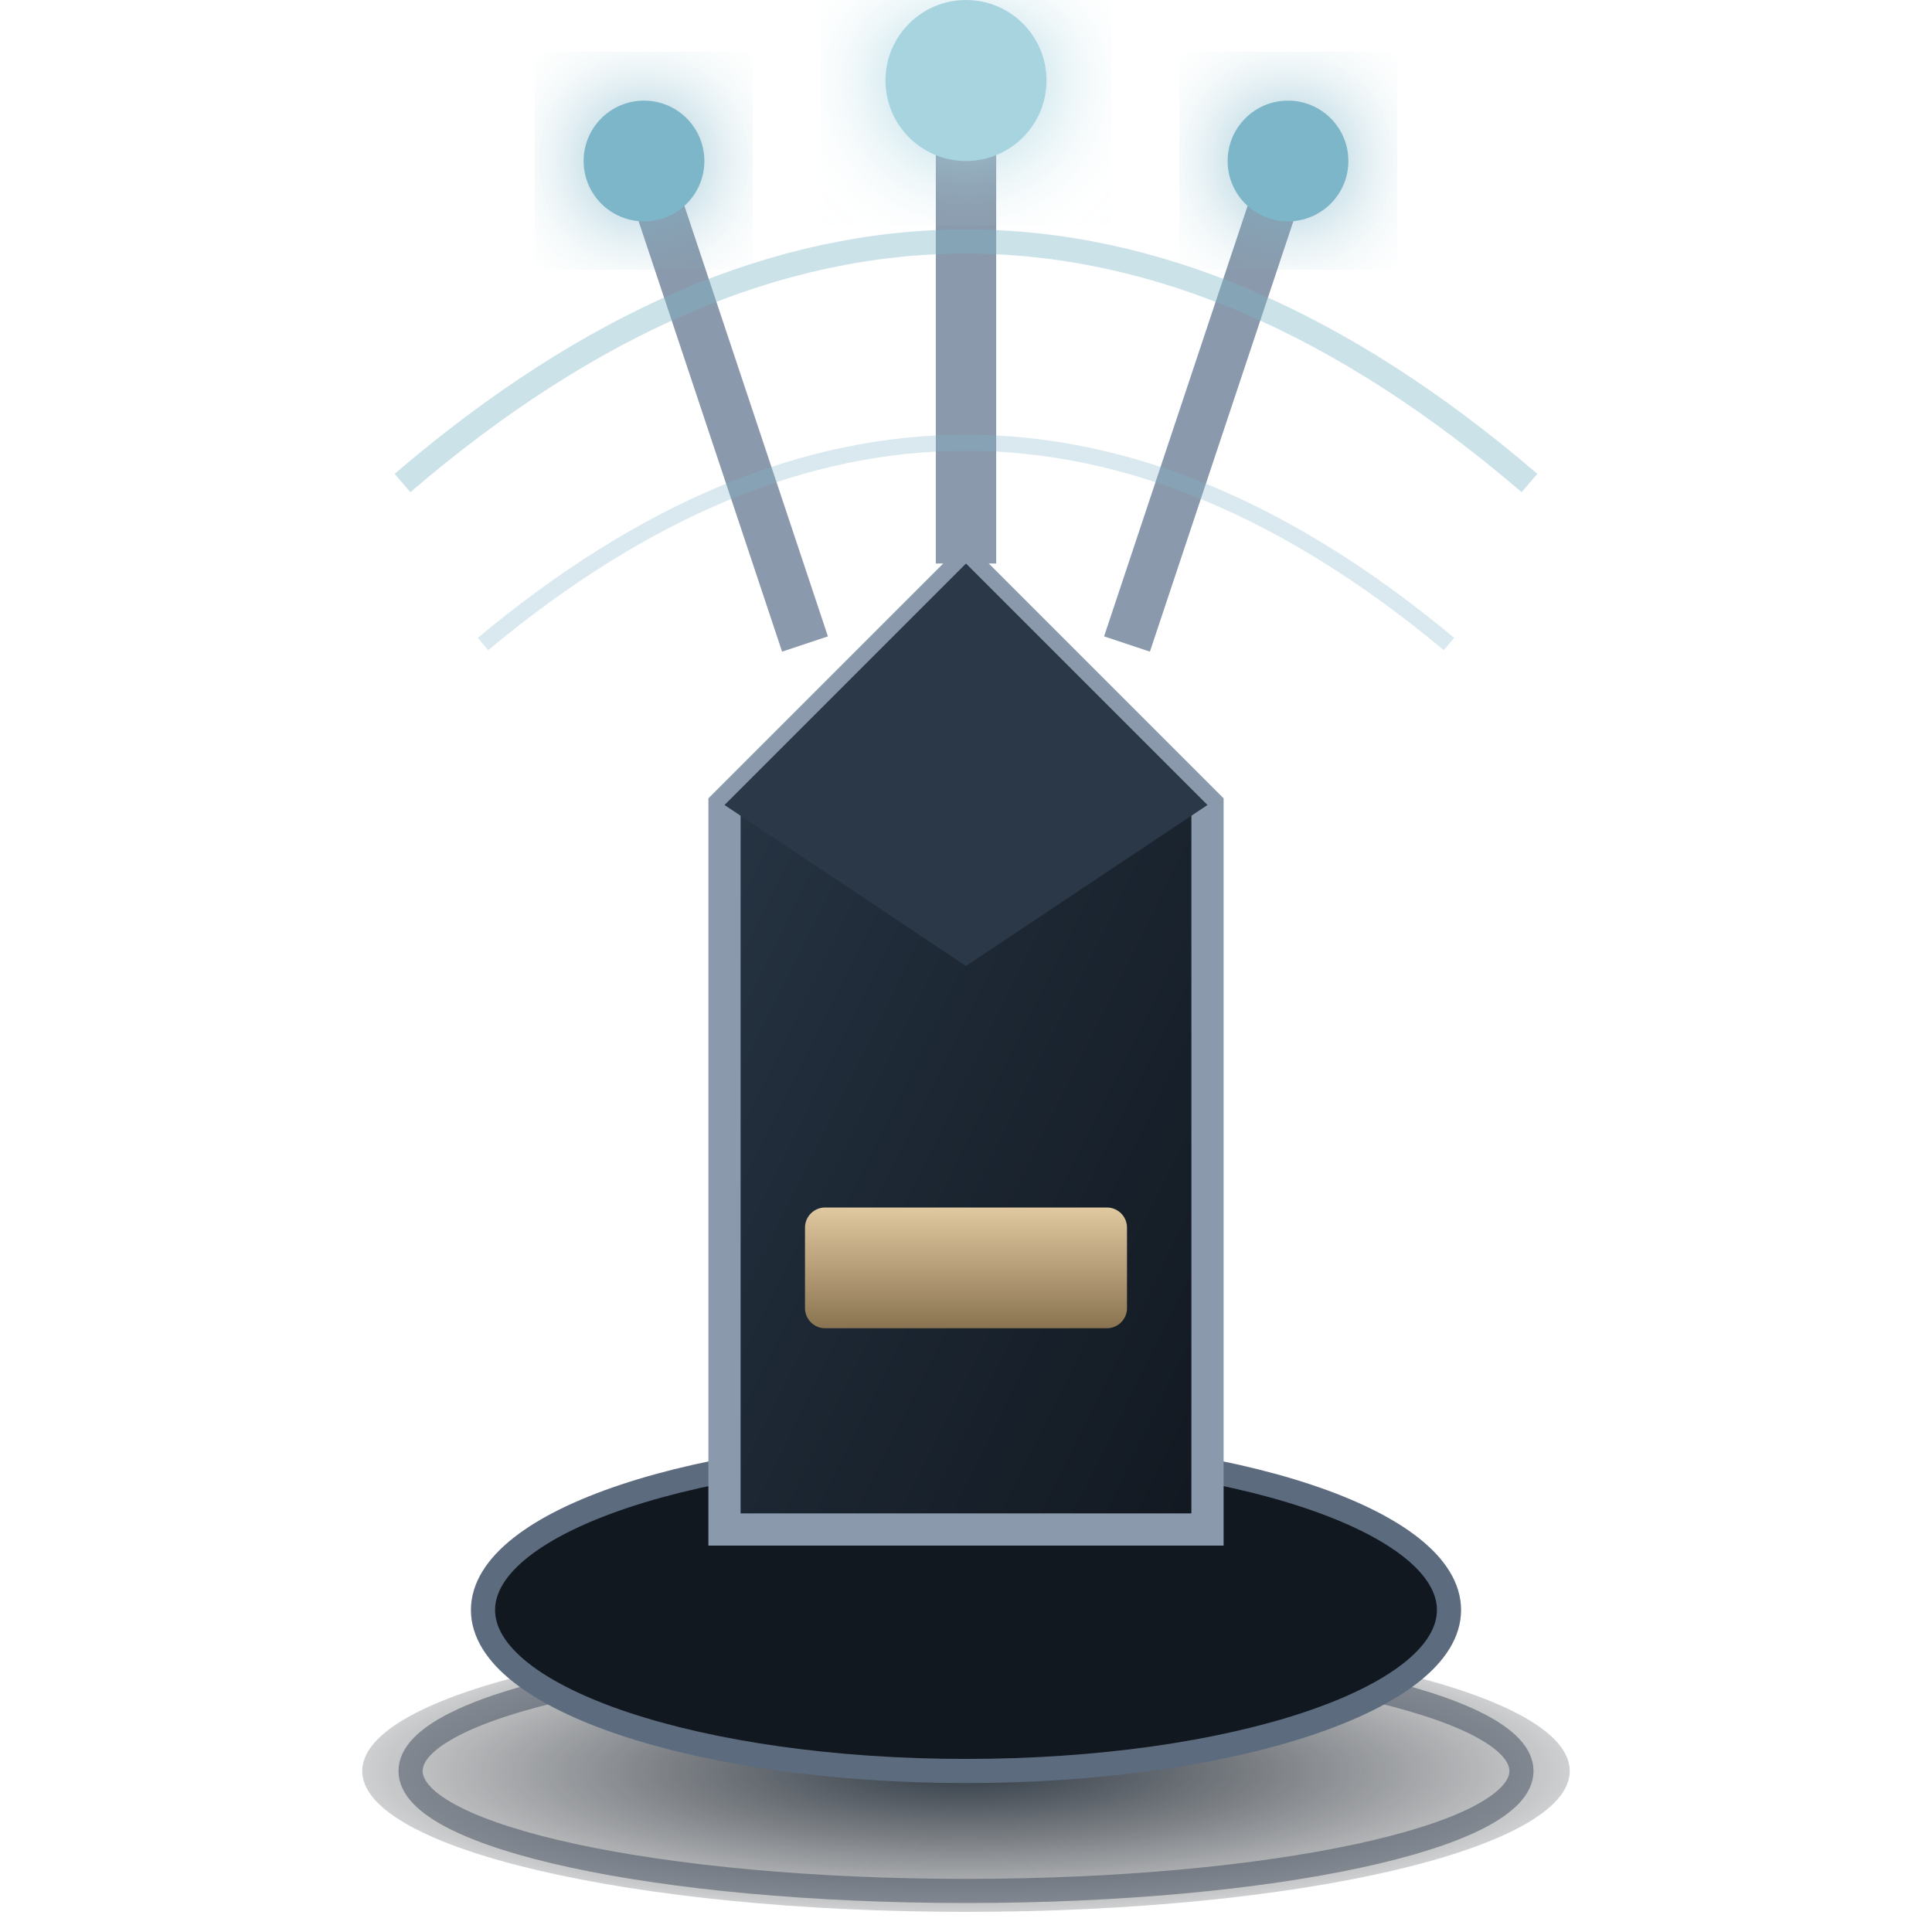
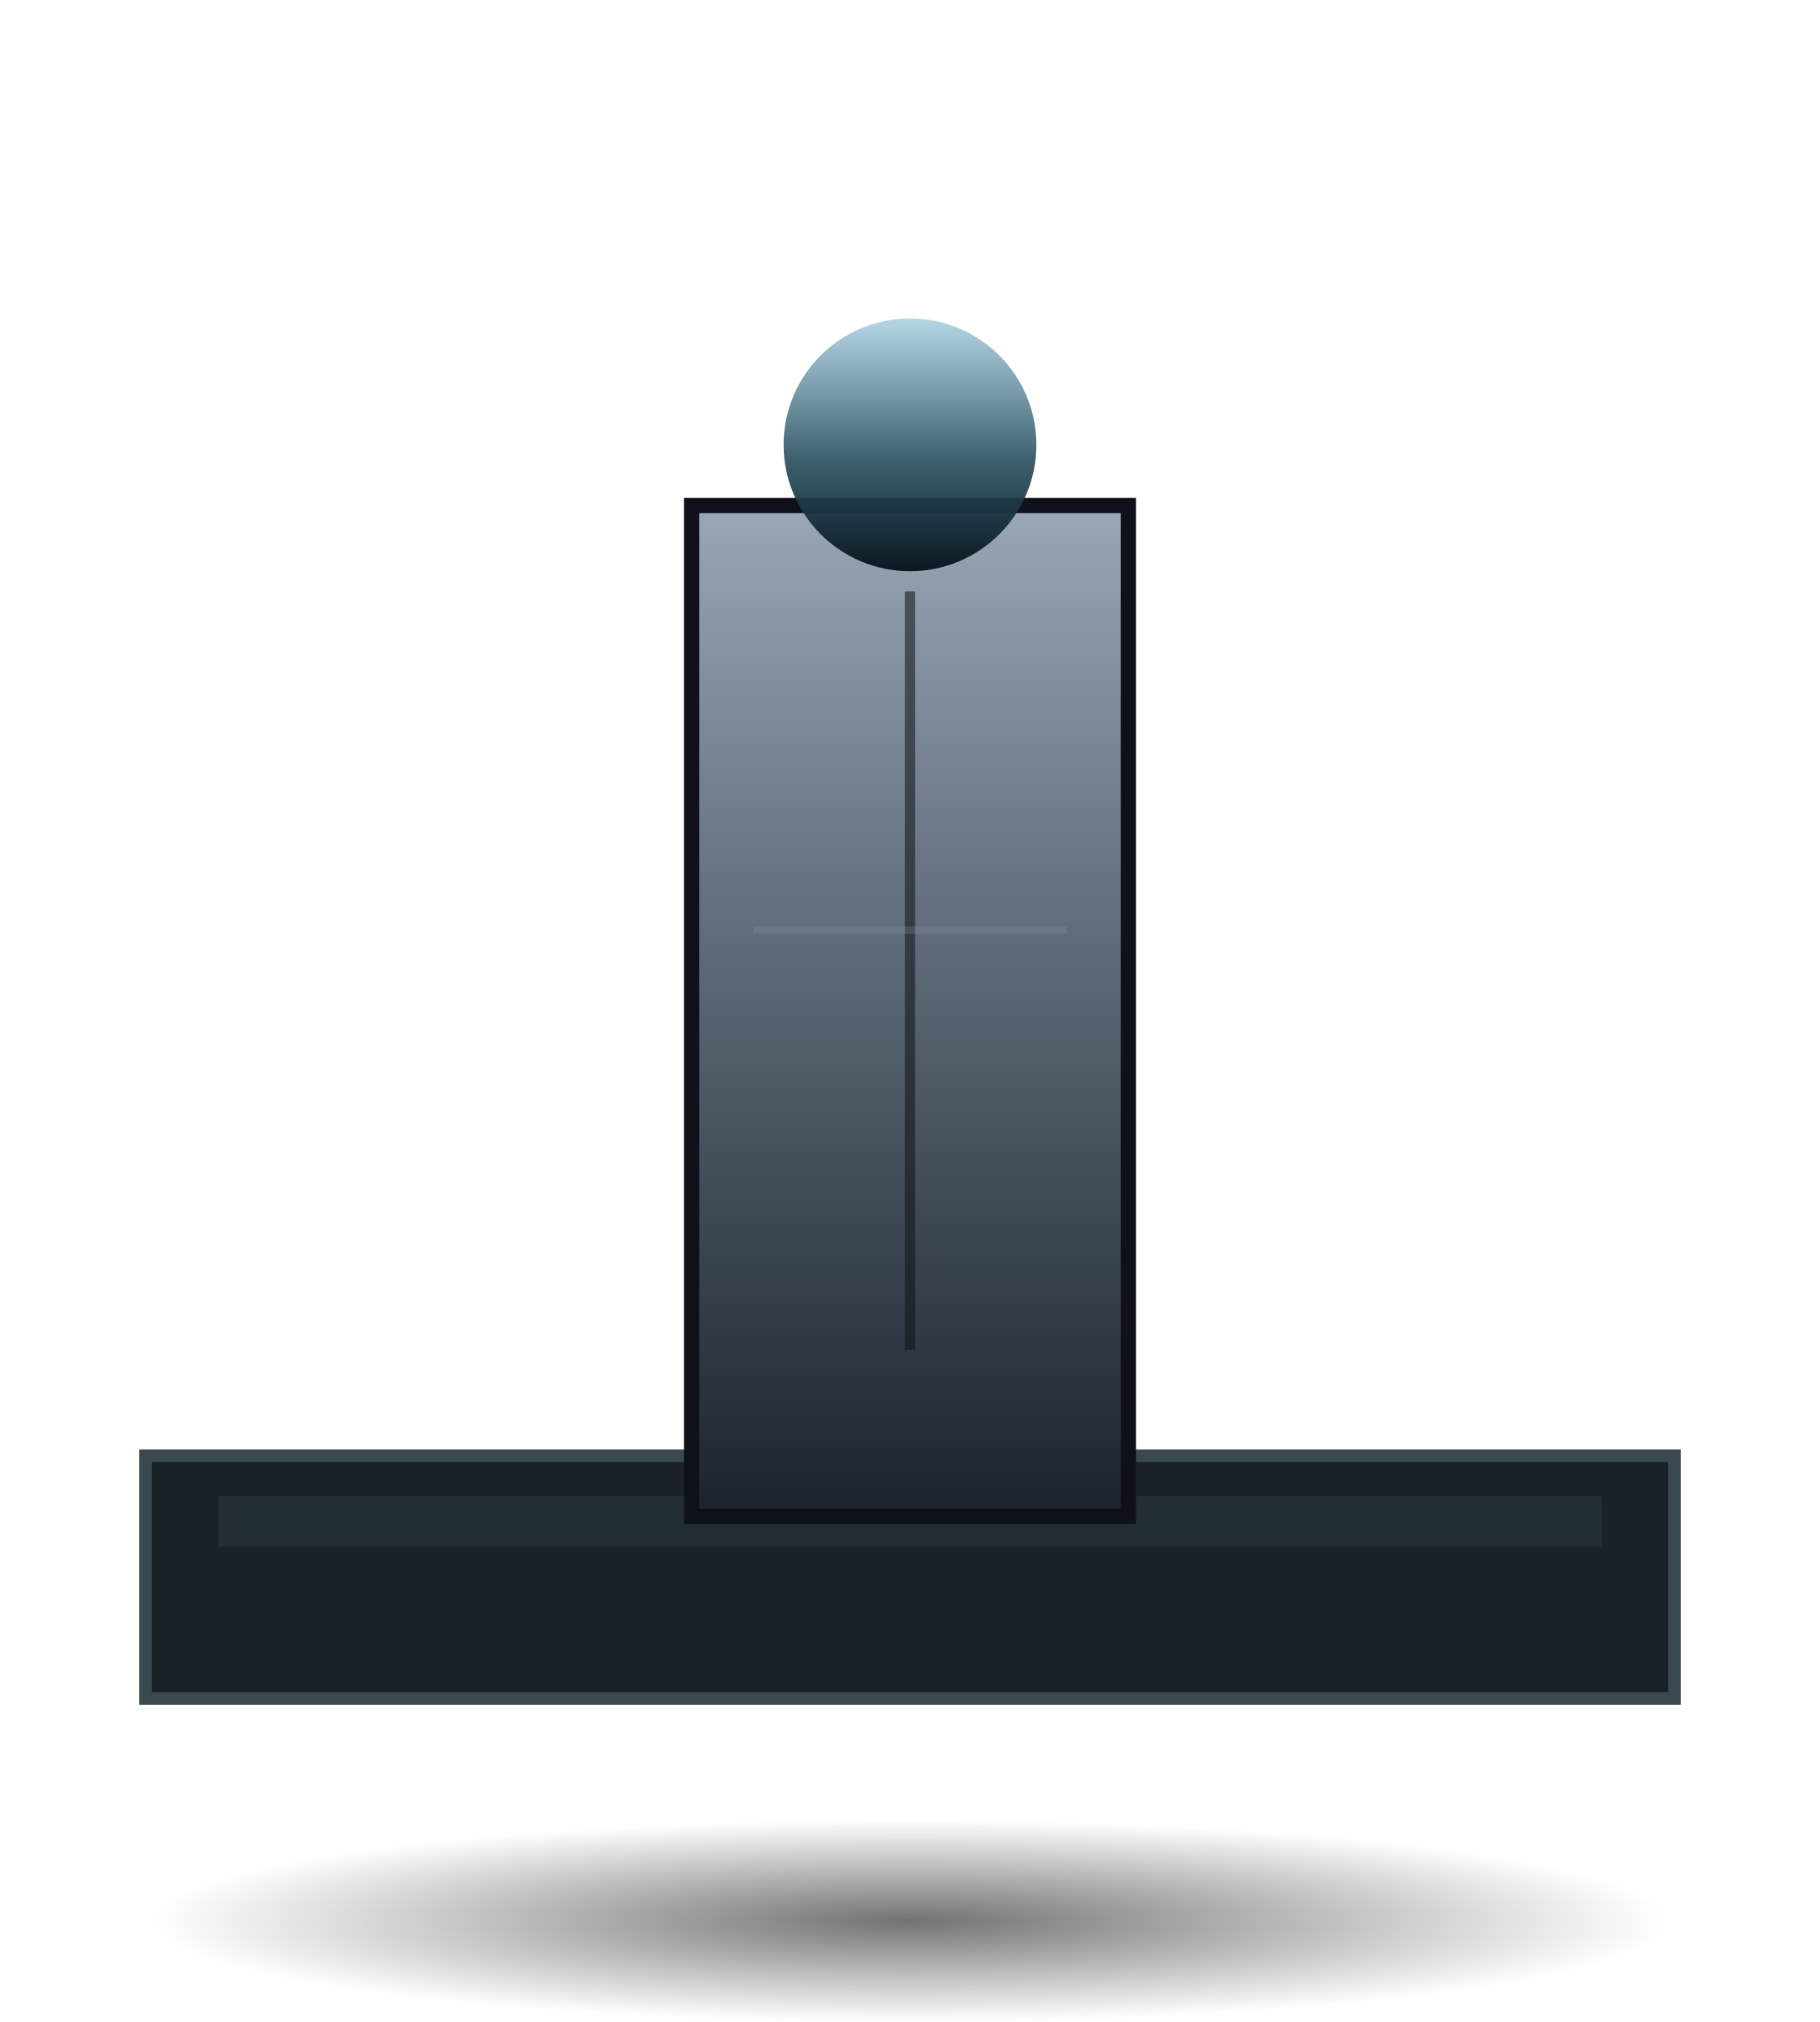
- <svg xmlns="http://www.w3.org/2000/svg" viewBox="0 0 48 48" width="48" height="48" fill="none">
+ <svg xmlns="http://www.w3.org/2000/svg" viewBox="0 0 72 80" width="72" height="80" fill="none">
  <defs>
-     <radialGradient id="padG" cx="50%" cy="50%" r="50%">
-       <stop offset="0%" stop-color="#1c2733" stop-opacity="0.9" />
-       <stop offset="100%" stop-color="#0a0e14" stop-opacity="0.2" />
+     <linearGradient id="steel" x1="0" y1="0" x2="0" y2="1">
+       <stop offset="0%" stop-color="#9aa7b4" />
+       <stop offset="35%" stop-color="#6a7684" />
+       <stop offset="70%" stop-color="#3e4854" />
+       <stop offset="100%" stop-color="#1c222a" />
+     </linearGradient>
+     <linearGradient id="steelSide" x1="0" y1="0" x2="1" y2="0">
+       <stop offset="0%" stop-color="#2a323c" />
+       <stop offset="45%" stop-color="#5c6876" />
+       <stop offset="100%" stop-color="#1a2028" />
+     </linearGradient>
+     <linearGradient id="armor" x1="0" y1="0" x2="0.3" y2="1">
+       <stop offset="0%" stop-color="#5a6a58" />
+       <stop offset="40%" stop-color="#3a4638" />
+       <stop offset="100%" stop-color="#1e261c" />
+     </linearGradient>
+     <linearGradient id="camo" x1="0" y1="0" x2="1" y2="1">
+       <stop offset="0%" stop-color="#4a5640" />
+       <stop offset="50%" stop-color="#2e382c" />
+       <stop offset="100%" stop-color="#1a2218" />
+     </linearGradient>
+     <linearGradient id="desert" x1="0" y1="0" x2="0" y2="1">
+       <stop offset="0%" stop-color="#8a7a5a" />
+       <stop offset="100%" stop-color="#4a4030" />
+     </linearGradient>
+     <linearGradient id="glass" x1="0" y1="0" x2="0" y2="1">
+       <stop offset="0%" stop-color="#a8d0e0" stop-opacity="0.85" />
+       <stop offset="55%" stop-color="#2a5060" stop-opacity="0.9" />
+       <stop offset="100%" stop-color="#0a1820" />
+     </linearGradient>
+     <linearGradient id="heat" x1="0" y1="1" x2="0" y2="0">
+       <stop offset="0%" stop-color="#ff6a20" stop-opacity="0.9" />
+       <stop offset="50%" stop-color="#ffc060" stop-opacity="0.5" />
+       <stop offset="100%" stop-color="#fff0c0" stop-opacity="0" />
+     </linearGradient>
+     <linearGradient id="muzzle" x1="0" y1="0.5" x2="1" y2="0.5">
+       <stop offset="0%" stop-color="#fff8e0" />
+       <stop offset="40%" stop-color="#ffb040" />
+       <stop offset="100%" stop-color="#ff6020" stop-opacity="0" />
+     </linearGradient>
+     <radialGradient id="shadow" cx="50%" cy="50%" r="50%">
+       <stop offset="0%" stop-color="#000" stop-opacity="0.55" />
+       <stop offset="100%" stop-color="#000" stop-opacity="0" />
    </radialGradient>
-     <radialGradient id="coreG" cx="40%" cy="35%" r="60%">
-       <stop offset="0%" stop-color="#d4eef5" />
-       <stop offset="45%" stop-color="#7eb6c9" />
-       <stop offset="100%" stop-color="#1a4050" stop-opacity="0.8" />
-     </radialGradient>
-     <linearGradient id="hullL" x1="0" y1="0" x2="1" y2="1">
-       <stop offset="0%" stop-color="#2a3848" />
-       <stop offset="50%" stop-color="#1c2733" />
-       <stop offset="100%" stop-color="#121820" />
-     </linearGradient>
-     <linearGradient id="steelL" x1="0" y1="0" x2="0" y2="1">
-       <stop offset="0%" stop-color="#b0bec8" />
-       <stop offset="40%" stop-color="#8a9aac" />
-       <stop offset="100%" stop-color="#5c6b7e" />
-     </linearGradient>
-     <linearGradient id="brassL" x1="0" y1="0" x2="0" y2="1">
-       <stop offset="0%" stop-color="#e0c9a0" />
-       <stop offset="100%" stop-color="#8a7350" />
-     </linearGradient>
-     <filter id="softGlow" x="-40%" y="-40%" width="180%" height="180%">
-       <feGaussianBlur stdDeviation="1.2" result="b" />
-       <feMerge>
-         <feMergeNode in="b" />
-         <feMergeNode in="SourceGraphic" />
-       </feMerge>
+     <filter id="soft" x="-20%" y="-20%" width="140%" height="140%">
+       <feGaussianBlur stdDeviation="0.6" />
    </filter>
  </defs>
-   <ellipse cx="24" cy="44" rx="15" ry="3.5" fill="url(#padG)" />
-   <ellipse cx="24" cy="44" rx="13.8" ry="2.98" fill="none" stroke="#3d4a5a" stroke-width="0.6" opacity="0.5" />
-   <ellipse cx="24" cy="40" rx="12" ry="4" fill="#121820" stroke="#5c6b7e" stroke-width="0.6" />
-   <path d="M18 38 L18 20 L24 14 L30 20 L30 38 Z" fill="url(#hullL)" stroke="#8a9aac" stroke-width="0.8" />
-   <path d="M18 20 L24 14 L30 20 L24 24 Z" fill="#2a3848" />
-   <line x1="20" y1="16" x2="16" y2="4" stroke="#8a9aac" stroke-width="1.2" />
-   <line x1="24" y1="14" x2="24" y2="2" stroke="#8a9aac" stroke-width="1.5" />
-   <line x1="28" y1="16" x2="32" y2="4" stroke="#8a9aac" stroke-width="1.2" />
-   <circle cx="16" cy="4" r="1.5" fill="#7eb6c9" filter="url(#softGlow)" />
-   <circle cx="24" cy="2" r="2" fill="#a8d4e0" filter="url(#softGlow)" />
-   <circle cx="32" cy="4" r="1.5" fill="#7eb6c9" filter="url(#softGlow)" />
-   <path d="M10 12 Q24 0 38 12" fill="none" stroke="#7eb6c9" stroke-width="0.6" opacity="0.4" />
-   <path d="M12 16 Q24 6 36 16" fill="none" stroke="#7eb6c9" stroke-width="0.4" opacity="0.3" />
-   <rect x="20" y="30" width="8" height="3" rx="0.5" fill="url(#brassL)" />
+   <ellipse cx="36" cy="76" rx="30.24" ry="4" fill="url(#shadow)" />
+   <rect x="5.76" y="57.6" width="60.48" height="9.6" fill="#1a2228" stroke="#3a4850" stroke-width="0.5" />
+   <rect x="8.64" y="59.2" width="54.72" height="2" fill="#2a3840" opacity="0.5" />
+   <rect x="27.36" y="20" width="17.28" height="40" fill="url(#steel)" stroke="#0e1218" stroke-width="0.6" />
+   <line x1="36" y1="23.4" x2="36" y2="53.4" stroke="#0e1218" stroke-width="0.4" opacity="0.55" />
+   <line x1="29.8" y1="36.8" x2="42.2" y2="36.8" stroke="#8a96a4" stroke-width="0.3" opacity="0.25" />
+   <circle cx="36" cy="17.6" r="5" fill="url(#glass)" />
</svg>
